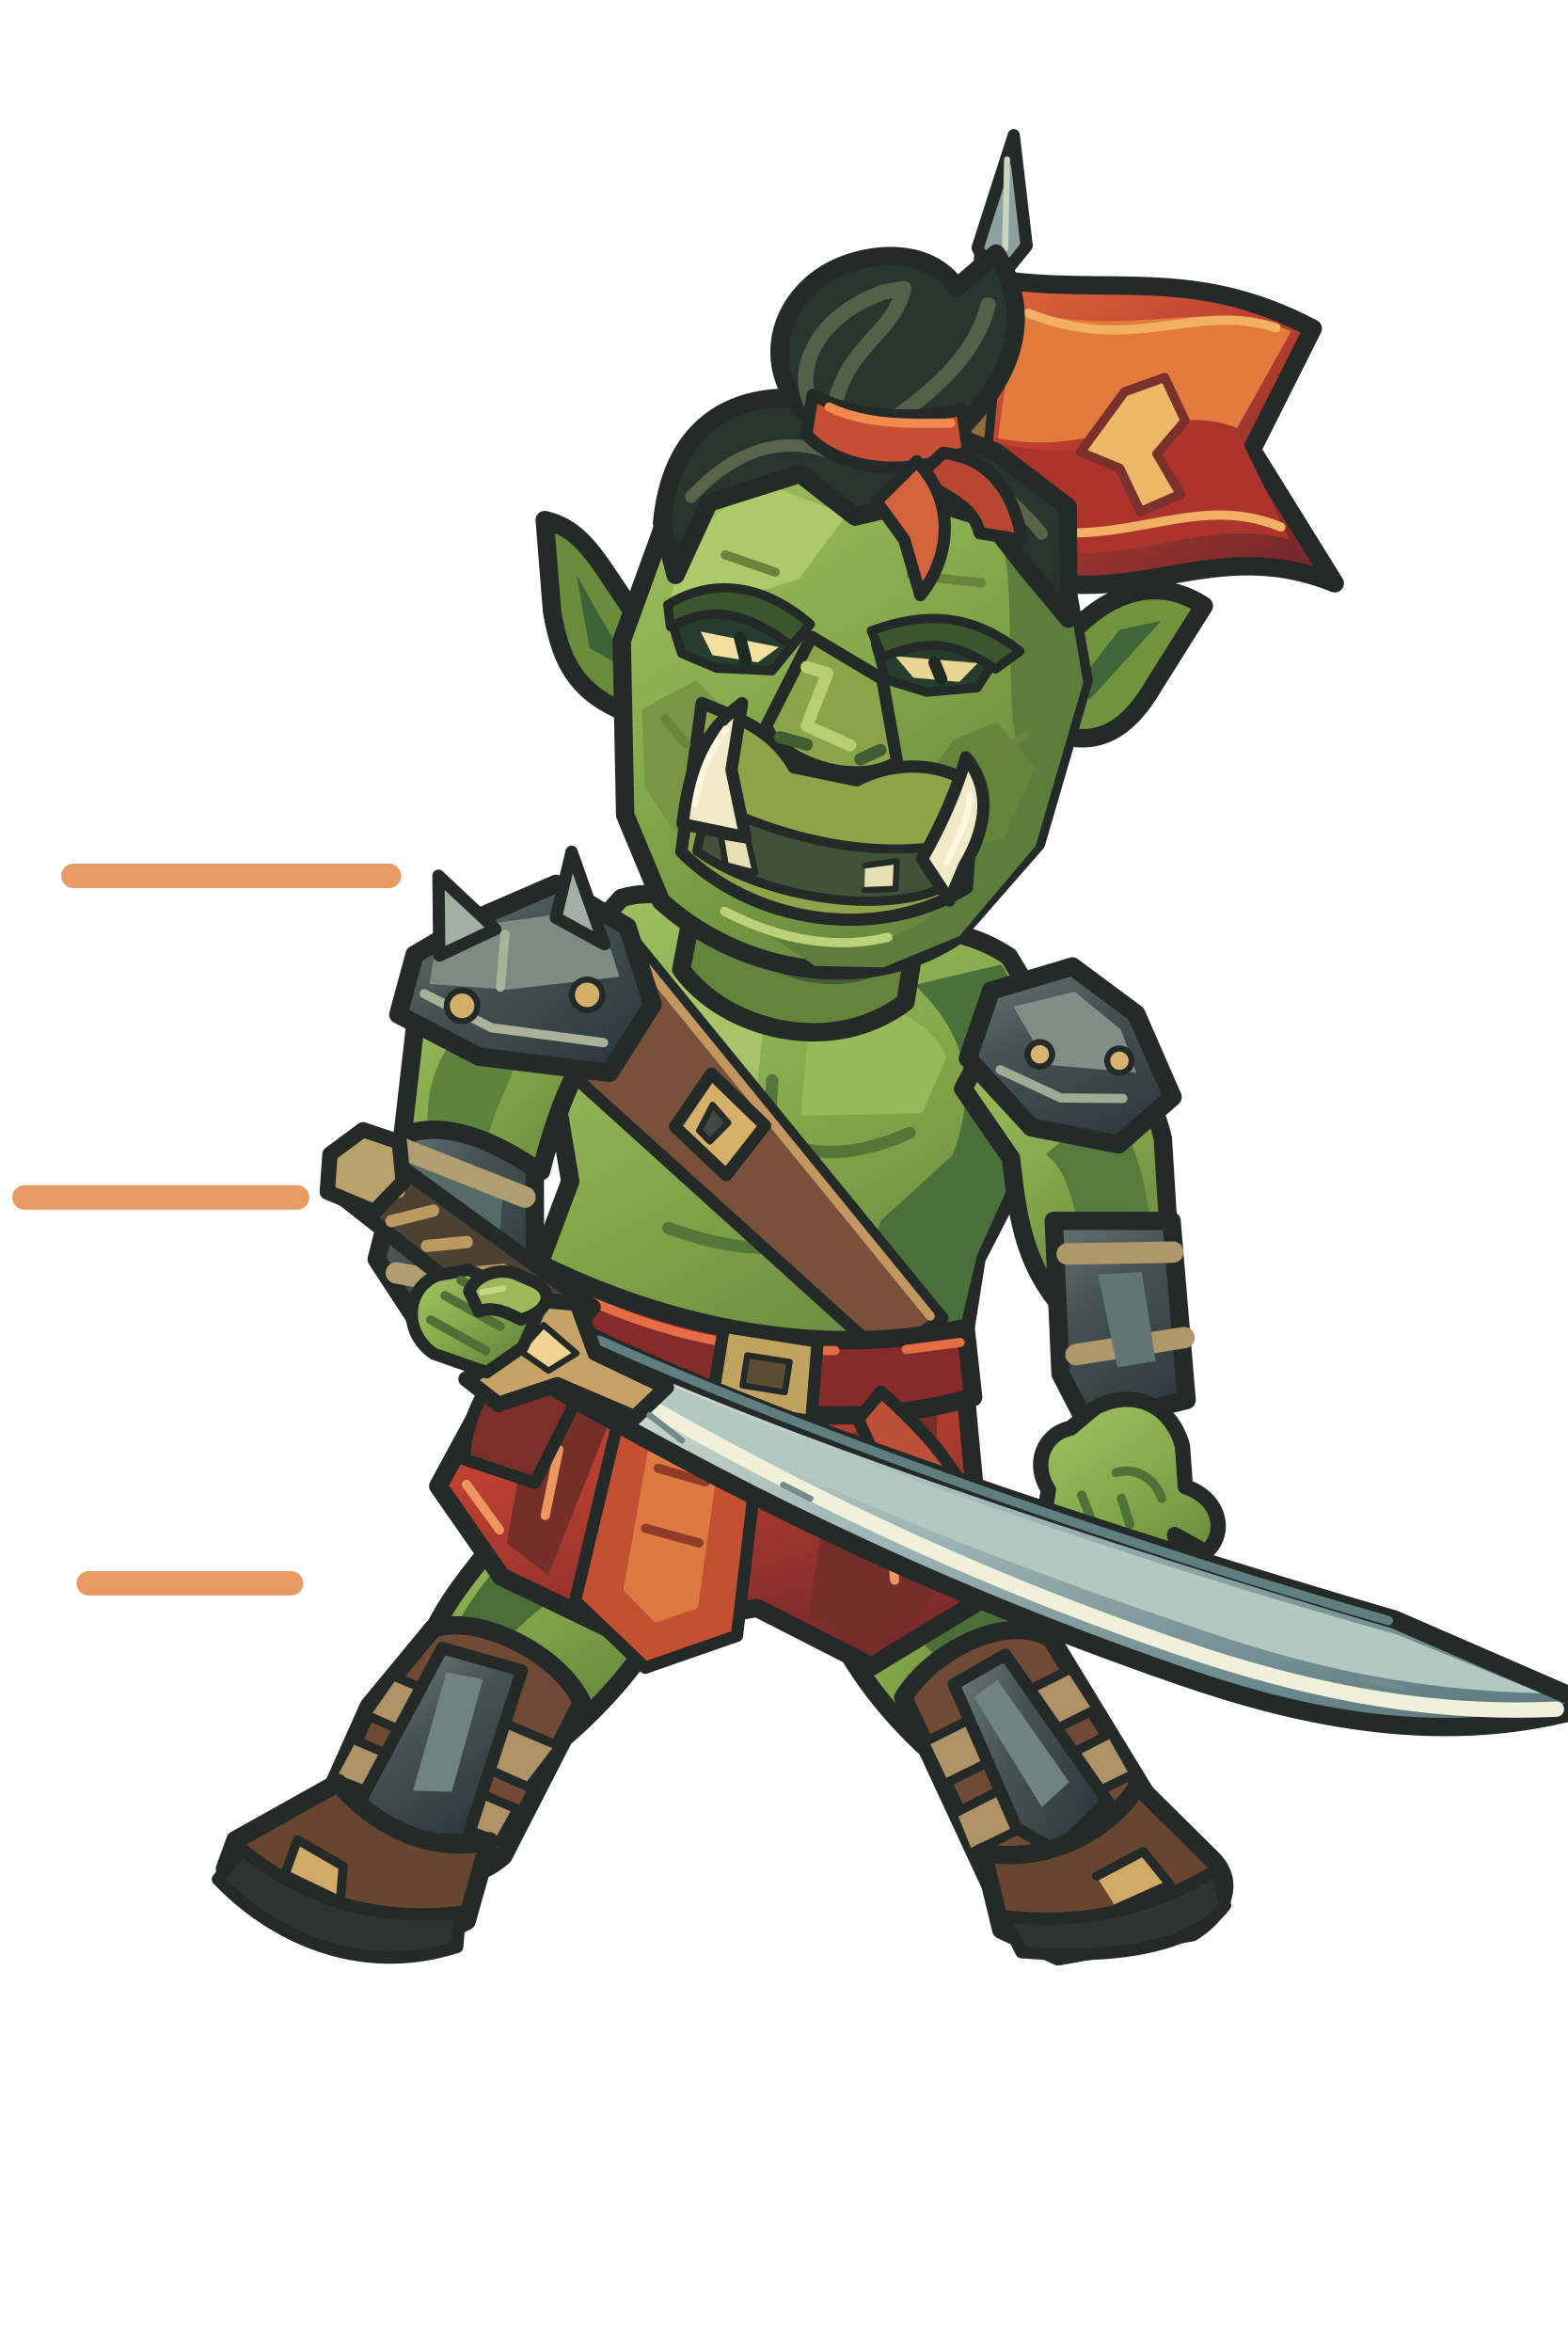
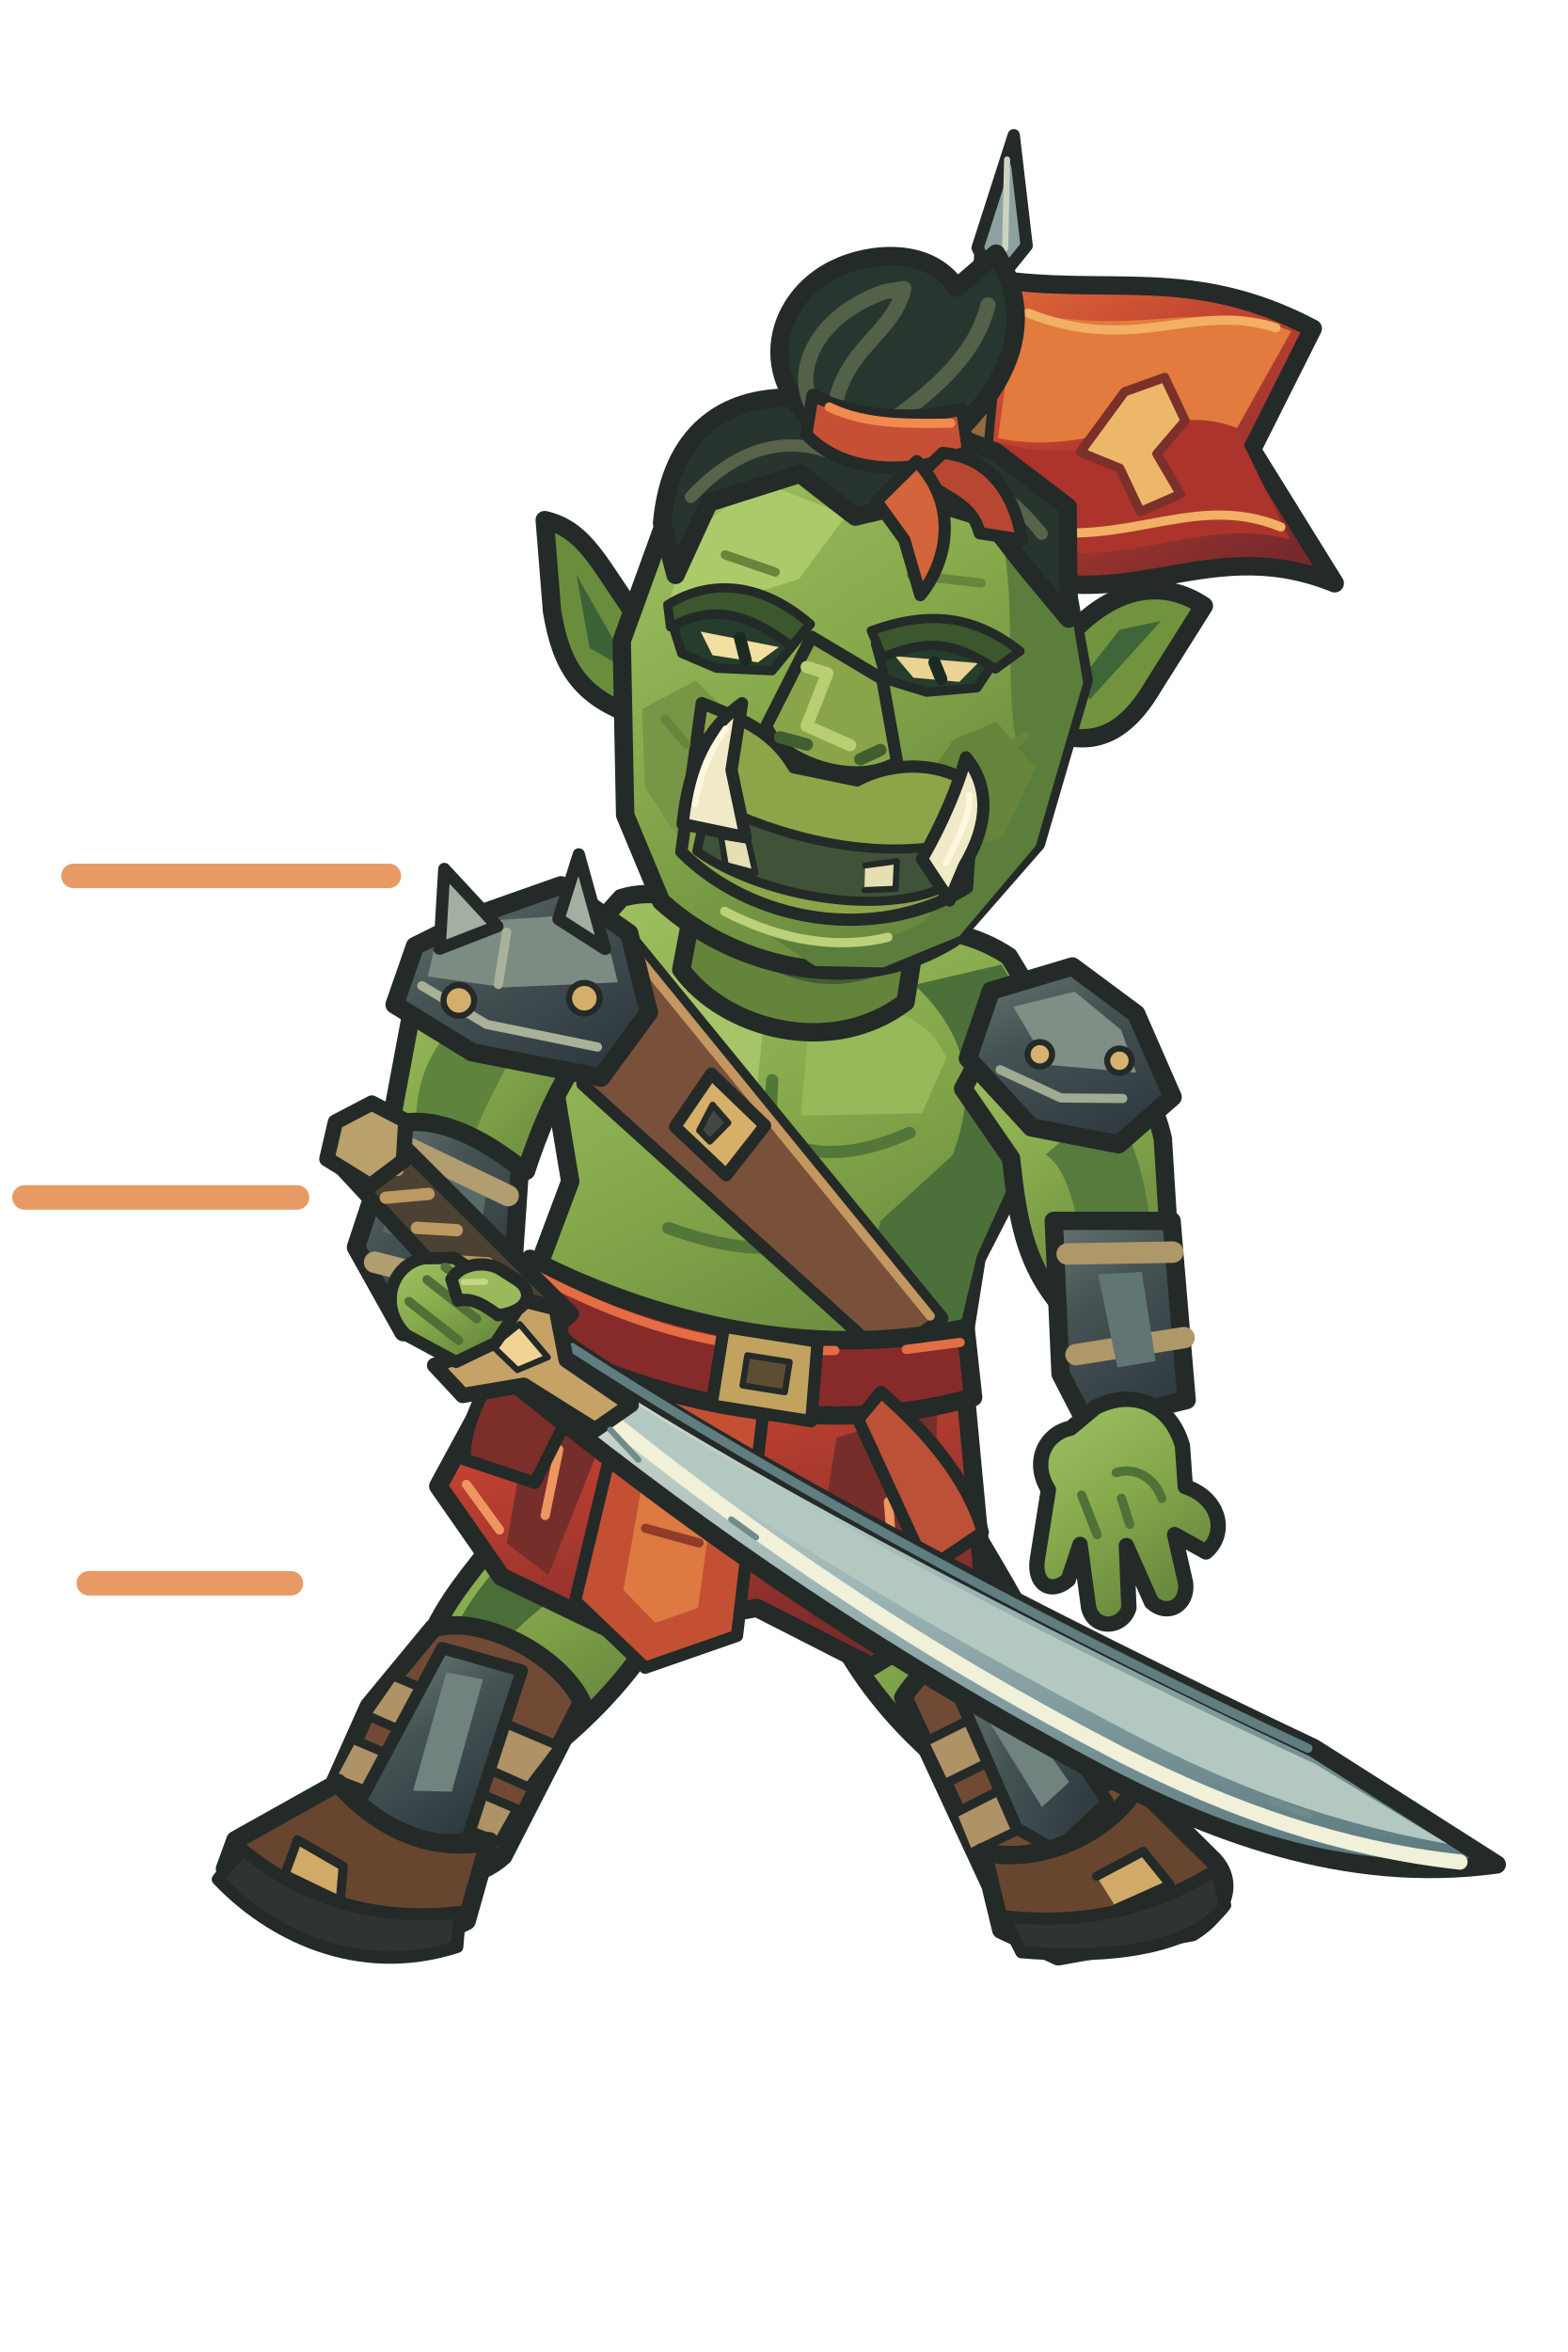
<svg xmlns="http://www.w3.org/2000/svg" width="512" height="768" viewBox="0 0 512 768">
  <defs>
    <linearGradient id="skin" x1="0" y1="0" x2=".8" y2="1">
      <stop stop-color="#a4c465" />
      <stop offset=".48" stop-color="#86a94b" />
      <stop offset="1" stop-color="#60813b" />
    </linearGradient>
    <linearGradient id="iron" x1="0" y1="0" x2=".8" y2="1">
      <stop stop-color="#6b7977" />
      <stop offset=".42" stop-color="#465354" />
      <stop offset="1" stop-color="#2d383e" />
    </linearGradient>
    <linearGradient id="cloth" x1="0" y1="0" x2=".7" y2="1">
      <stop stop-color="#e16c3a" />
      <stop offset=".42" stop-color="#bf4130" />
      <stop offset="1" stop-color="#78292b" />
    </linearGradient>
    <linearGradient id="blade" x1="0" y1="0" x2="0" y2="1">
      <stop stop-color="#e6e8d8" />
      <stop offset=".48" stop-color="#9eb6b6" />
      <stop offset="1" stop-color="#5a787e" />
    </linearGradient>
  </defs>
  <g id="hero-motion" stroke="#232a28" stroke-width="6" stroke-linejoin="round" stroke-linecap="round" transform="translate(-10 -6)">
    <g id="pose-speed-trails">
      <path d="M34 292h103M18 397h89M39 523h66" fill="none" stroke="#e89a65" stroke-width="8" stroke-linecap="round" stroke-linejoin="round" />
    </g>
    <g id="hero-accessory">
      <g id="banner" transform="rotate(1.25 334 100)">
        <path d="M334 97C372 102 399 91 439 111L420 151 448 194C403 177 379 211 328 188Z" fill="url(#cloth)" />
        <path d="M342 107C382 116 402 101 432 112L415 144C391 135 368 155 337 149Z" fill="#e27b3d" stroke="none" />
        <path d="M336 150C374 161 396 134 415 145L433 180C399 172 378 196 331 181Z" fill="#ac342d" stroke="none" />
        <path d="M346 108C381 121 400 103 427 111M337 176C376 188 399 164 430 176" fill="none" stroke="#f1b064" stroke-width="3" />
        <path d="M378 133L391 128 398 142 389 153 397 166 384 172 377 158 364 153 371 143Z" fill="#edb76a" stroke="#7b302b" stroke-width="3" />
        <path d="M334 89L308 435" fill="none" stroke="#232a28" stroke-width="12" />
        <path d="M334 90L308 435" fill="none" stroke="#936b3f" stroke-width="6" />
        <path d="M329 87L340 50 345 86 335 99Z" fill="#8da2a0" stroke-width="4" />
        <path d="M338 58L338 87" fill="none" stroke="#cad4c1" stroke-width="2" />
        <path d="M328 100L338 101M325 122L336 123M319 196L332 197" stroke="#d5ab6c" stroke-width="4" />
      </g>
    </g>
    <g id="legs">
      <g id="pose-left-leg" transform="rotate(20 229 500)">
        <path d="M187 487C186 523 168 542 169 573L216 590C235 560 242 532 242 499Z" fill="url(#skin)" />
        <path d="M186 524C178 547 173 558 178 573L190 577C187 554 209 536 209 523Z" fill="#4b6e38" stroke="none" />
        <path d="M169 562C182 552 211 556 223 568L216 624C206 643 173 646 155 635L158 593Z" fill="#714a35" />
        <path d="M162 581L221 584 216 600 158 596ZM158 605L215 608 213 620 156 619" fill="#b09267" stroke-width="3" />
        <path d="M174 567L201 565 203 623 179 632 166 623Z" fill="url(#iron)" stroke-width="4" />
        <path d="M178 574L190 572 193 610 181 614Z" fill="#71837e" stroke="none" />
        <path d="M157 620C177 631 196 630 210 621L212 648C194 668 160 673 132 659L132 649Z" fill="#67452f" />
        <path d="M135 651C161 660 185 658 209 646L212 657C185 678 153 674 131 663Z" fill="#2d3431" stroke-width="4" />
        <path d="M151 642L168 645 171 656 151 654Z" fill="#d0aa66" stroke-width="3" />
      </g>
      <g id="pose-right-leg" transform="rotate(-18 277 500)">
        <path d="M272 496C265 529 273 559 287 584L333 570C329 537 320 513 318 487Z" fill="url(#skin)" />
        <path d="M291 522C291 548 301 560 311 573L327 567C324 546 318 530 318 516Z" fill="#4b6e38" stroke="none" />
        <path d="M285 566C299 554 327 550 337 563L352 626C335 640 309 642 293 632Z" fill="#714a35" />
        <path d="M287 582L340 574 344 589 289 597ZM290 607L346 598 349 613 291 621" fill="#b09267" stroke-width="3" />
        <path d="M302 567L321 563 338 619 317 629 307 618Z" fill="url(#iron)" stroke-width="4" />
        <path d="M307 573L316 570 328 609 317 614" fill="#71837e" stroke="none" />
        <path d="M294 622C311 632 335 629 349 617L365 648C369 657 363 665 351 668L307 662 292 648Z" fill="#67452f" />
        <path d="M294 644C314 653 337 658 365 651L364 663C347 675 315 665 296 657Z" fill="#2d3431" stroke-width="4" />
        <path d="M327 641L344 638 349 651 330 653" fill="#d0aa66" stroke-width="3" />
      </g>
    </g>
    <g id="hero-body" transform="rotate(9 253 500)">
      <g id="waist-cloth">
        <path d="M176 442C208 453 275 456 315 437L335 515 302 543 262 530 218 545 178 533 153 507Z" fill="url(#cloth)" />
        <path d="M179 463L178 522 193 530 206 473ZM279 471L279 530 302 539 318 519 310 456Z" fill="#762e2a" stroke="none" />
        <path d="M209 460L254 465 257 540 229 555 203 537Z" fill="#c35033" stroke-width="4" />
        <path d="M219 475L242 480 243 533 230 540 218 531Z" fill="#dd7941" stroke="none" />
        <path d="M223 490L239 492M222 510L240 512" fill="none" stroke="#8f3c29" stroke-width="3" />
        <path d="M162 505L175 518M190 489L189 511M299 489L305 514" fill="none" stroke="#ee9660" stroke-width="3" />
      </g>
      <g id="torso">
        <path d="M182 308C198 300 221 309 241 310 264 307 286 296 310 307L337 339 315 406 315 447C268 470 210 465 171 446L180 402 160 342Z" fill="url(#skin)" />
        <path d="M281 321C303 336 306 354 302 374L282 399 280 447 312 444 315 405 333 340 308 310Z" fill="#4c703a" stroke="none" />
        <path d="M184 340C195 323 219 330 234 337L236 371C215 380 193 370 183 354Z" fill="#a7c568" stroke="none" />
        <path d="M249 339C264 325 287 329 295 343L290 362 251 369Z" fill="#96b95a" stroke="none" />
        <path d="M194 374C210 386 226 387 238 379M250 379C265 382 279 374 287 369M240 359L243 388M214 412C230 415 246 416 260 409" fill="none" stroke="#537639" stroke-width="4" />
        <path d="M187 320C178 329 174 344 179 370L291 443 307 427Z" fill="#79503a" stroke-width="4" />
        <path d="M189 325L303 427" fill="none" stroke="#c49660" stroke-width="3" />
        <path d="M220 360L240 374 230 392 211 379Z" fill="#d6af68" stroke-width="4" />
        <path d="M222 370L228 375 223 382 219 379Z" fill="#424742" stroke-width="2" />
        <path d="M171 429C220 445 272 446 315 429L321 451C274 473 211 470 165 450Z" fill="#862b2a" />
        <path d="M171 433C209 446 238 449 274 443M297 439L314 434" fill="none" stroke="#e56d44" stroke-width="3" />
        <path d="M237 441L268 441 270 467 237 467Z" fill="#c1a35f" stroke-width="4" />
        <path d="M246 449L260 449 260 459 246 459Z" fill="#5d4d34" stroke-width="2" />
        <path d="M179 448C165 464 158 481 160 497L184 501 197 460Z" fill="#7b2e2a" stroke-width="4" />
        <path d="M291 454C307 464 323 477 331 494L315 509 285 464Z" fill="#bc5137" stroke-width="4" />
      </g>
      <g id="left-arm">
        <path d="M310 329C337 319 361 337 369 358L379 403 353 423C331 410 326 390 321 372L302 352Z" fill="url(#skin)" />
        <path d="M350 348C369 371 368 389 376 403L360 415C345 395 344 375 332 369Z" fill="#567b3d" stroke="none" />
        <path d="M338 390L376 384 390 441 359 454 348 439Z" fill="url(#iron)" />
        <path d="M344 400L378 394M352 432L386 421" fill="none" stroke="#ae9768" stroke-width="7" />
        <path d="M355 405L369 402 378 430 366 434Z" fill="#617574" stroke="none" />
        <path d="M361 448C372 440 385 443 391 456L394 469C406 471 410 482 404 489L393 485 399 500C401 507 395 512 389 508L378 491 382 511C381 518 372 520 369 513L363 493 361 505C356 511 350 508 350 500L350 477C343 469 346 459 354 456Z" fill="url(#skin)" stroke-width="5" />
        <path d="M371 468C377 465 384 468 387 474M361 477L368 489M378 484L374 476" fill="none" stroke="#4e7238" stroke-width="3" />
        <path d="M306 319L331 307 354 319 370 344 355 362 326 361 302 342Z" fill="url(#iron)" />
        <path d="M314 323L333 315 350 325 357 338 328 340Z" fill="#7f8f86" stroke="none" />
        <path d="M313 344L334 350 354 347" fill="none" stroke="#a0ab93" stroke-width="3" />
        <circle cx="325" cy="337" r="4" fill="#d8b270" stroke-width="2" />
        <circle cx="351" cy="335" r="4" fill="#d8b270" stroke-width="2" />
      </g>
-       <g id="right-arm" transform="rotate(-14 158 331)">
+       <g id="right-arm" transform="rotate(-10 158 331)">
        <path d="M177 326C151 314 124 327 116 351L108 390 126 415 153 401C162 375 171 362 183 351Z" fill="url(#skin)" />
        <path d="M133 351C117 364 114 385 121 402L135 406C132 387 145 375 151 358Z" fill="#5d833d" stroke="none" />
        <path d="M111 385C125 382 140 391 151 400L148 435 112 453 97 425Z" fill="url(#iron)" />
        <path d="M109 392L140 407 136 431 106 420Z" fill="#566b68" stroke="none" />
        <path d="M107 389L147 409M103 430L143 441" fill="none" stroke="#b09d70" stroke-width="7" />
        <path d="M139 317L166 308 188 324 194 350 178 371 136 362 111 346 118 327Z" fill="url(#iron)" />
        <path d="M124 329L145 319 165 318 182 331 184 340 147 341 122 337Z" fill="#7d8c83" stroke="none" />
        <path d="M120 340L141 353 177 361M148 323L145 340" fill="none" stroke="#a9b299" stroke-width="3" />
        <path d="M126 328L128 302 145 321ZM165 319L172 298 180 329Z" fill="#a3afa3" stroke-width="4" />
        <circle cx="132" cy="345" r="5" fill="#d4af6b" stroke-width="2" />
        <circle cx="173" cy="345" r="5" fill="#d4af6b" stroke-width="2" />
      </g>
      <g id="head">
        <path d="M206 295L205 328C222 345 258 349 279 327L279 293Z" fill="#64843b" />
        <path d="M220 315C236 324 254 328 271 316" fill="none" stroke="#425f32" stroke-width="4" />
        <path d="M174 218C158 202 152 191 138 190L145 219C151 237 159 246 180 249Z" fill="#6a8d3d" />
        <path d="M167 226L151 206 159 229 175 235Z" fill="#3c6338" stroke="none" />
        <path d="M314 199C325 183 340 177 355 184L343 212C336 230 326 236 310 232Z" fill="#72933e" />
        <path d="M323 220L342 191 329 196 318 216Z" fill="#3e6638" stroke="none" />
        <path d="M181 163C204 144 247 143 279 155L306 174 320 214 313 269 291 304C265 327 224 326 195 307L179 281 169 225Z" fill="url(#skin)" />
        <path d="M283 165C295 187 294 222 303 241L294 274 281 300C264 313 248 315 233 313L248 320 270 317 293 303 313 270 320 215 308 179Z" fill="#5b7e3c" stroke="none" />
        <path d="M182 217C183 190 191 174 212 168L235 173 223 196 197 209Z" fill="#adca6b" stroke="none" />
        <path d="M179 246L195 234 221 253 224 277 203 292 184 271Z" fill="#789645" stroke="none" />
        <path d="M281 240L294 232 309 245 302 269 281 278 272 259Z" fill="#66843a" stroke="none" />
        <path d="M198 241C211 244 222 246 231 257L252 258C264 249 280 248 290 254L293 287C266 310 225 309 199 290Z" fill="#8da449" stroke-width="4" />
        <path d="M205 272C221 278 257 285 287 273L284 289C264 301 226 300 204 289Z" fill="#405338" stroke-width="3" />
        <path d="M211 283L220 283 224 293 214 292ZM259 285L269 282 270 291 260 293" fill="#e6dfb3" stroke-width="2" />
        <path d="M198 281C197 261 201 249 211 239L211 261 219 282Z" fill="#f1eac8" stroke-width="4" />
        <path d="M277 280C282 267 285 254 286 245 295 253 297 265 291 280L288 292Z" fill="#f1eac8" stroke-width="4" />
        <path d="M201 274C201 261 205 252 207 248M285 280C289 267 290 263 289 257" fill="none" stroke="#fff8de" stroke-width="2" />
        <path d="M230 214L220 245C225 255 251 261 264 250L255 224Z" fill="#8aa44a" stroke-width="4" />
        <path d="M230 224L237 225 233 243 248 247" fill="none" stroke="#b9ce72" stroke-width="4" />
        <path d="M225 248L234 249M252 251L258 247" fill="none" stroke="#415e32" stroke-width="4" />
        <path d="M185 218C195 208 213 207 226 215L219 227 201 229 189 226Z" fill="#263c2c" stroke-width="3" />
        <path d="M251 213C265 205 280 206 291 211L286 222 270 226 256 224Z" fill="#263c2c" stroke-width="3" />
        <path d="M194 218L220 219 214 225 199 225Z" fill="#f3dfa0" stroke="none" />
        <path d="M258 216L285 214 280 221 265 222Z" fill="#ead393" stroke="none" />
        <path d="M207 218L210 225M271 216L274 221" fill="none" stroke="#1c2b22" stroke-width="4" />
        <path d="M182 211C196 199 213 200 229 210L224 218C207 209 196 209 184 218Z" fill="#3c562d" stroke-width="3" />
        <path d="M249 209C267 199 282 199 298 208L291 215C276 208 267 209 254 217Z" fill="#3c562d" stroke-width="3" />
        <path d="M198 192L215 195M259 189L282 188M187 248L195 255M304 235L296 243" fill="none" stroke="#69843c" stroke-width="3" />
        <path d="M216 307C231 312 251 315 270 307" fill="none" stroke="#bdd17b" stroke-width="3" />
        <path d="M176 185C174 155 190 141 211 138L243 137 280 145 306 159 312 195 296 181 281 167 260 164 238 173 218 162 190 176 183 201Z" fill="#28352e" />
        <path d="M184 175C199 153 216 150 232 155M246 154C264 148 284 155 299 169" fill="none" stroke="#58634a" stroke-width="4" />
        <path d="M215 141C199 127 203 105 219 94 229 87 248 82 259 94L270 81C287 101 280 122 267 140L256 151 231 154Z" fill="#27362e" />
        <path d="M218 139C210 127 217 109 236 99L242 97C241 111 228 118 226 135M247 138C265 120 269 108 270 98" fill="none" stroke="#536149" stroke-width="5" />
        <path d="M218 136C234 141 251 139 267 133L271 146C255 157 232 160 218 149Z" fill="#c65035" stroke-width="4" />
        <path d="M224 139C237 143 252 140 264 138" fill="none" stroke="#f18a4c" stroke-width="3" />
        <path d="M263 148C278 147 288 157 293 172L279 172C275 163 268 163 256 157Z" fill="#b84732" stroke-width="4" />
        <path d="M255 152C271 164 270 183 263 195L255 178 244 167Z" fill="#d4643b" stroke-width="4" />
      </g>
    </g>
-     <g id="hero-weapon" transform="rotate(9 253 500) rotate(-14 158 331) rotate(-5 151 458)">
+     <g id="hero-weapon" transform="rotate(9 253 500) rotate(-10 158 331)">
      <g id="sword">
        <path d="M91 397L108 387 167 448 150 463Z" fill="#4b4233" stroke-width="5" />
        <path d="M98 399L111 400M107 409L121 408M117 419L130 420M128 430L140 431M138 441L151 441" stroke="#bc9960" stroke-width="4" />
        <path d="M88 396L91 384 103 378 114 384 113 397 102 405Z" fill="#baa06b" stroke-width="5" />
        <path d="M153 449C209 492 326 554 407 594L466 633C416 639 371 620 335 600 254 555 197 511 149 471Z" fill="url(#blade)" />
        <path d="M164 462C232 509 332 563 407 599L450 626C405 617 372 602 340 584 263 542 210 506 164 470Z" fill="#b3c8c1" stroke="none" />
        <path d="M159 466C224 522 281 561 344 595 380 614 415 627 454 632" fill="none" stroke="#f1f0d9" stroke-width="5" />
        <path d="M167 459C238 507 333 559 405 594" fill="none" stroke="#607d80" stroke-width="3" />
        <path d="M162 446L165 463 186 478 174 486 151 471 131 474 122 464 141 457 140 440Z" fill="#c7a267" stroke-width="5" />
        <path d="M141 458L150 451 159 462 149 466Z" fill="#f1d493" stroke-width="2" />
        <path d="M179 486L188 496M218 516L226 522M393 611L405 616" stroke="#718b8b" stroke-width="2" />
      </g>
      <g id="right-hand-grip" stroke-width="4">
        <path d="M119 429C108 431 104 445 113 454L129 463 142 457 151 444C150 436 143 432 136 434L129 429Z" fill="url(#skin)" />
        <path d="M120 436L136 449M114 443L130 456M126 432L143 445" fill="none" stroke="#4f7138" stroke-width="3" />
        <path d="M144 433C139 430 131 431 128 436L130 443C135 442 139 445 143 448 153 447 155 441 150 437Z" fill="#9bb85b" />
        <path d="M132 437L139 437" fill="none" stroke="#c6d784" stroke-width="2" />
      </g>
    </g>
  </g>
</svg>
